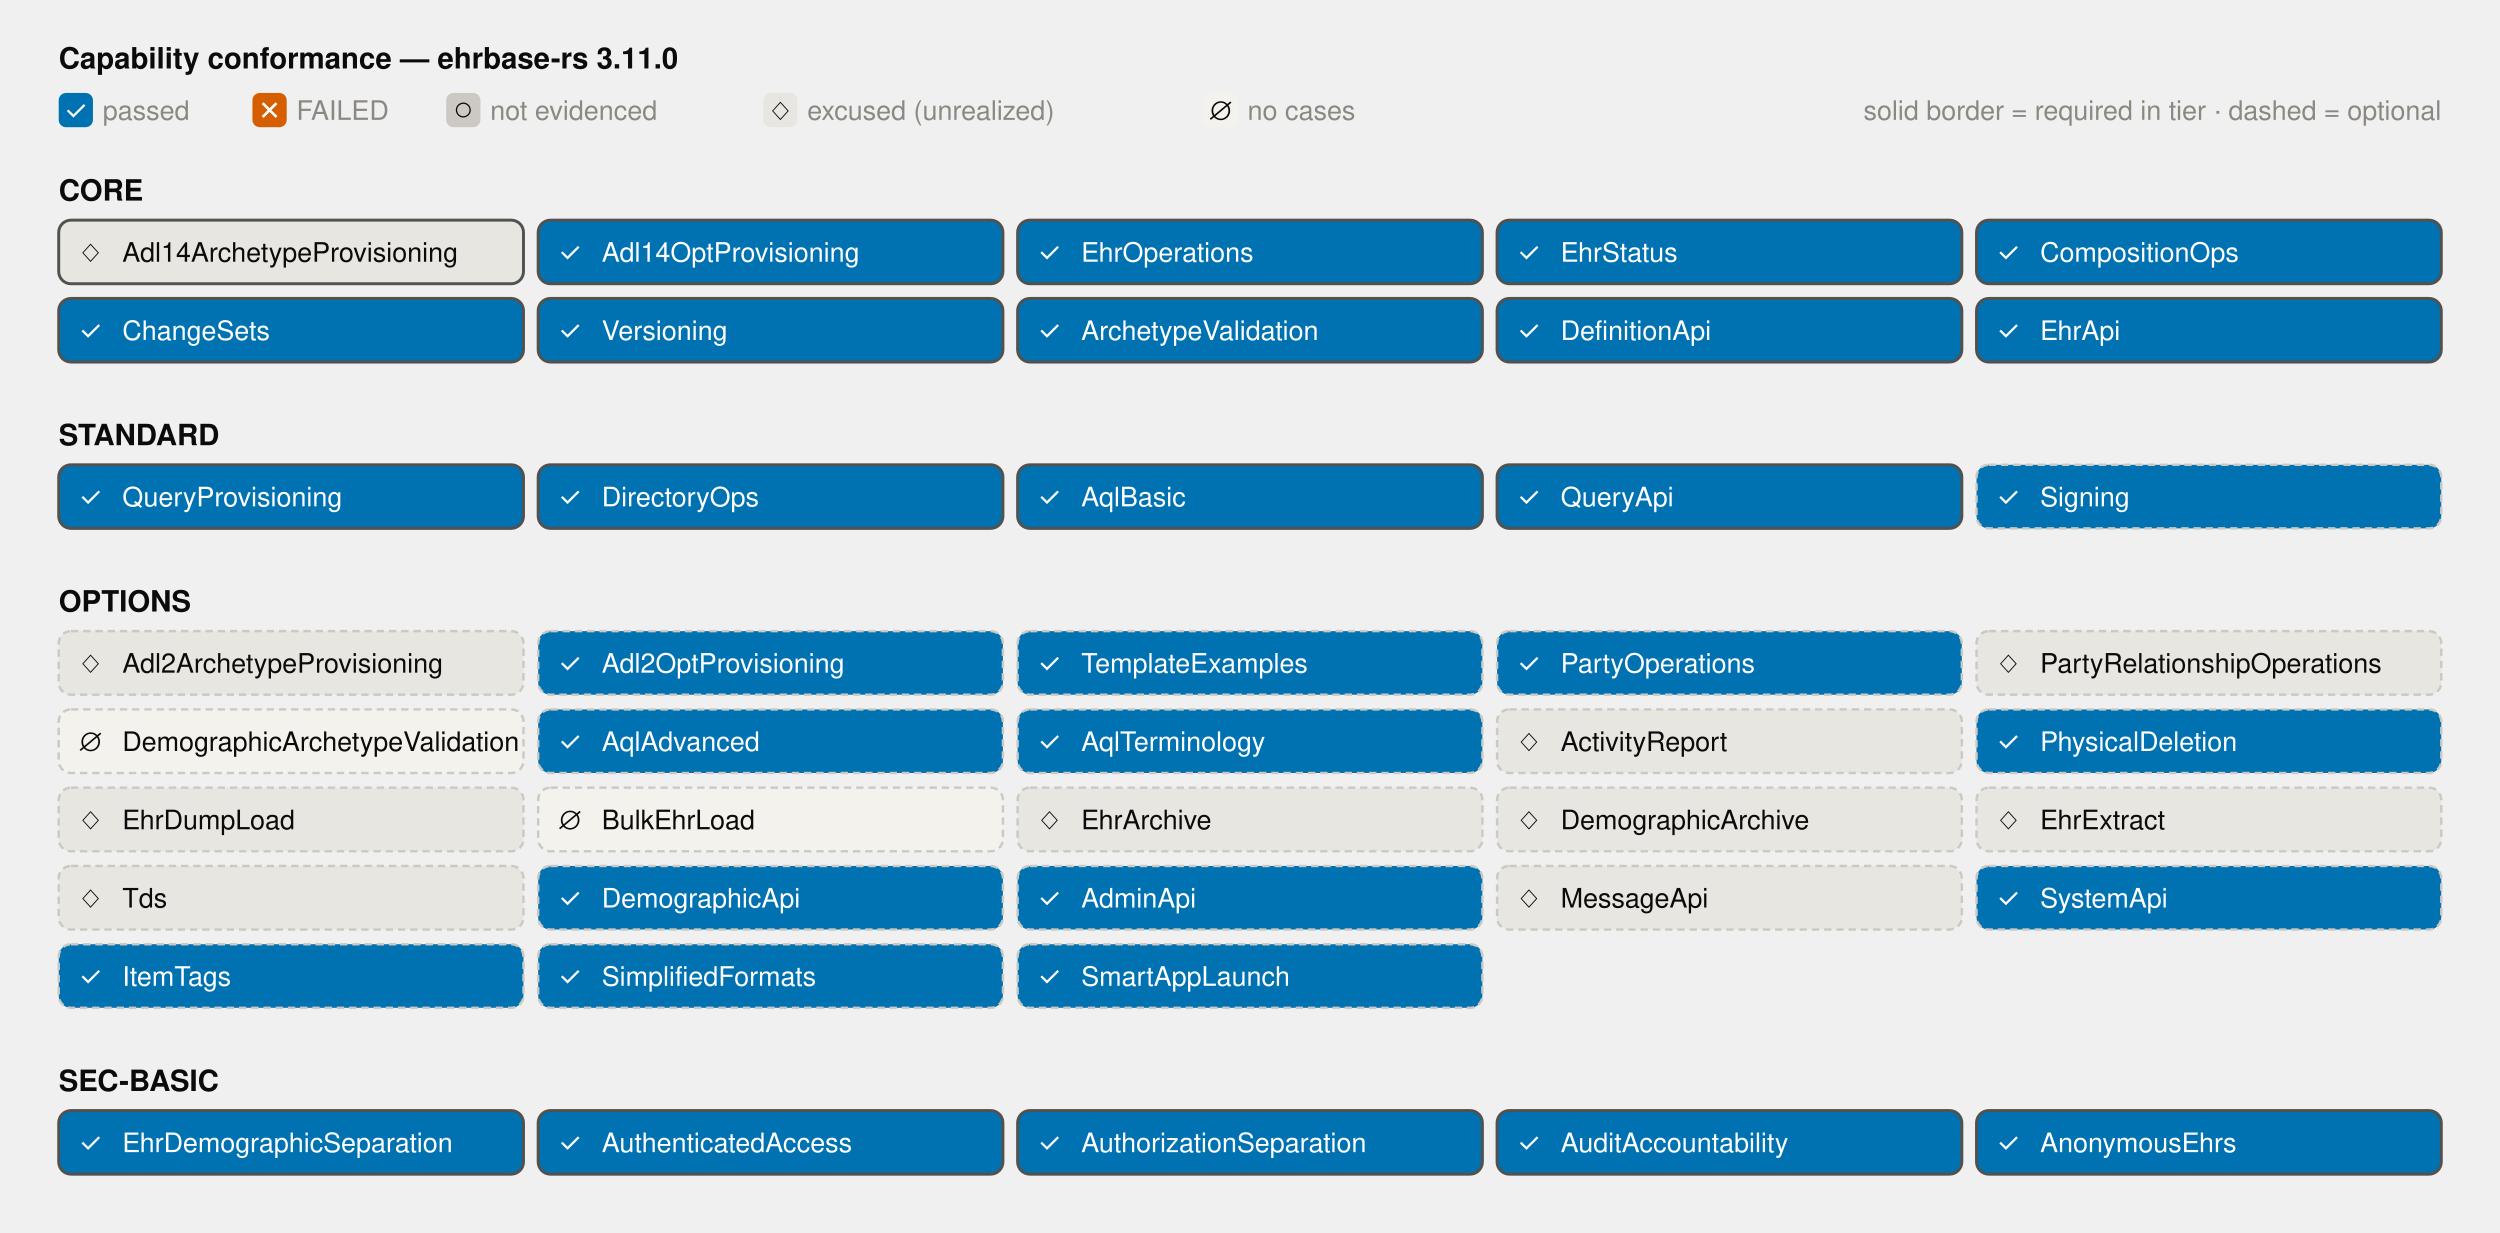
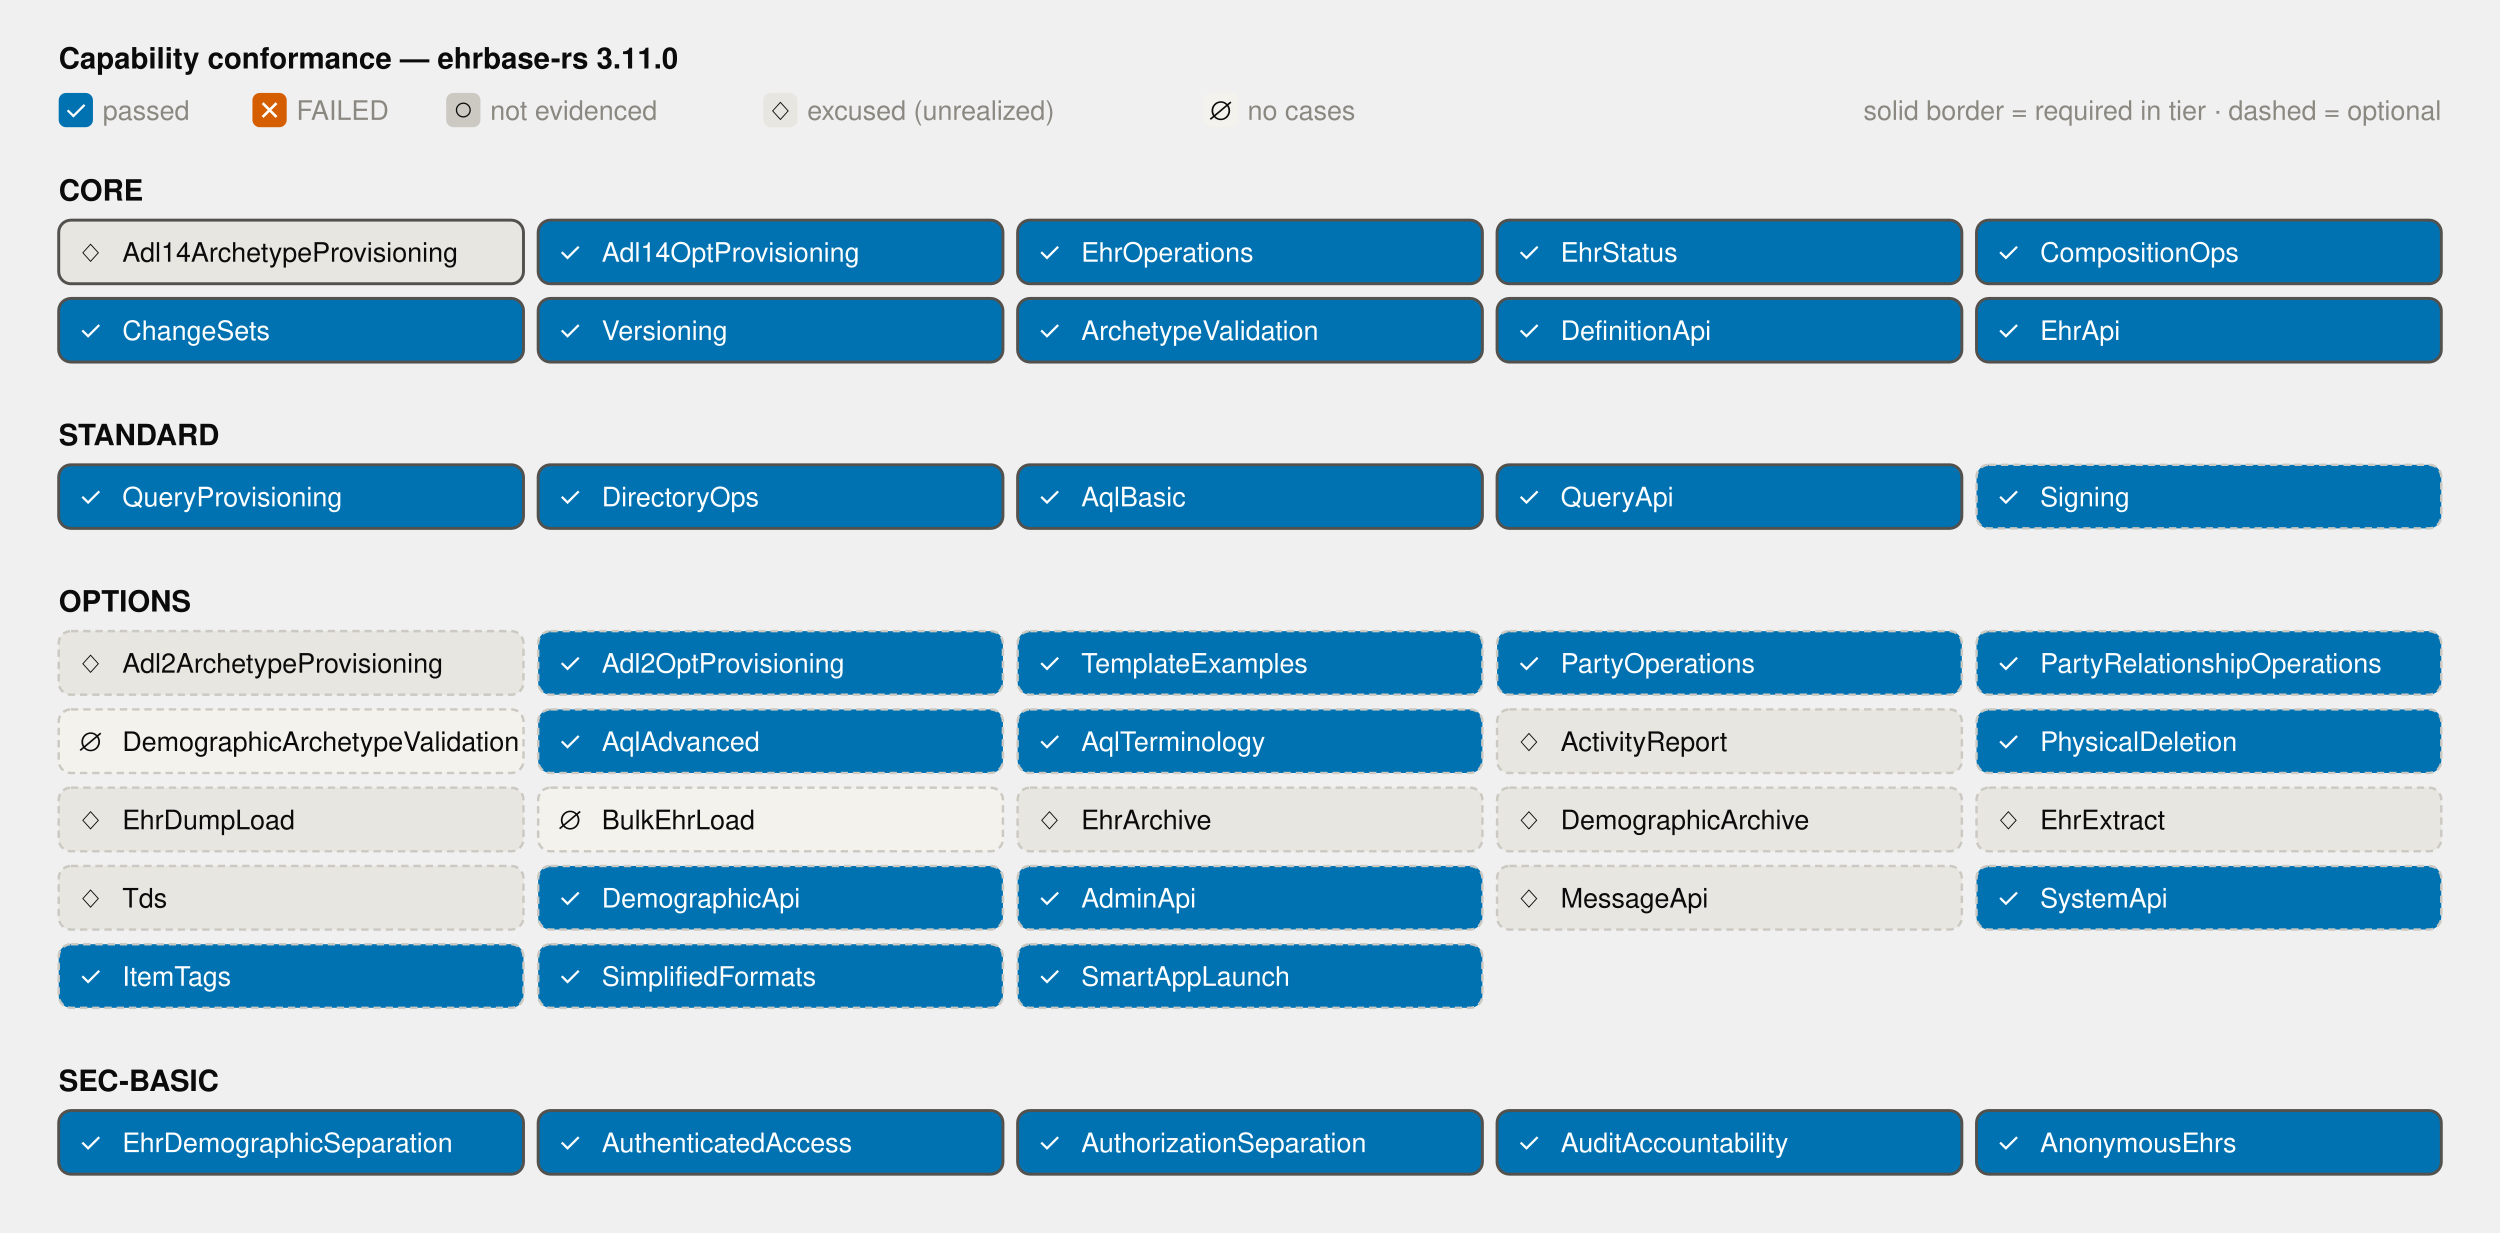
<svg xmlns="http://www.w3.org/2000/svg" viewBox="0 0 1022 504" width="1022" height="504" role="img">
  <style>
text { fill: #52514e; font: 12px -apple-system, 'Segoe UI', Helvetica, Arial, sans-serif; }
.title { fill: #0b0b0b; font-weight: 600; }
.muted { fill: #8a8880; font-size: 11px; }
.grid { stroke: #e4e2dd; stroke-width: 1; }
.cell-label { fill: #ffffff; font-size: 11px; }
.cell-label-dim { fill: #0b0b0b; font-size: 11px; }
.ev-passed { fill: #0072b2; }
.ev-failed { fill: #d55e00; }
.ev-inconclusive { fill: #e69f00; }
.ev-not-evidenced { fill: #cbc9c2; }
.ev-unrealized { fill: #e8e6e0; }
.ev-no-cases { fill: #f4f2ec; }
.cell-required { stroke: #52514e; stroke-width: 1.2; }
.cell-optional { stroke: #cbc9c2; stroke-width: 1; stroke-dasharray: 3 2; }
.bar-passed { fill: #0072b2; }
.bar-failed { fill: #d55e00; }
.bar-errored { fill: #e69f00; }
.bar-na { fill: #cbc9c2; }
.seg-label { fill: #ffffff; font-size: 10.5px; }
.seg-label-dim { fill: #0b0b0b; font-size: 10.5px; }
@media (prefers-color-scheme: dark) {
text { fill: #c3c2b7; }
.title { fill: #ffffff; }
.muted { fill: #8f8e85; }
.grid { stroke: #3a3a38; }
.cell-label { fill: #ffffff; }
.cell-label-dim { fill: #e8e6e0; }
.ev-passed { fill: #3987e5; }
.ev-failed { fill: #e5484d; }
.ev-inconclusive { fill: #f5a623; }
.ev-not-evidenced { fill: #4a4a47; }
.ev-unrealized { fill: #3a3a38; }
.ev-no-cases { fill: #2e2e2c; }
.cell-required { stroke: #c3c2b7; }
.cell-optional { stroke: #4a4a47; }
.bar-passed { fill: #3987e5; }
.bar-failed { fill: #e5484d; }
.bar-errored { fill: #d9a514; }
.bar-na { fill: #4a4a47; }
.seg-label-dim { fill: #e8e6e0; }
}
</style>
  <text x="24" y="28" class="title">Capability conformance — ehrbase-rs 3.11.0</text>
  <rect x="24" y="38" width="14" height="14" rx="3" class="ev-passed" />
  <text x="31" y="49" class="cell-label" text-anchor="middle" font-size="10">✓</text>
  <text x="42" y="49" class="muted">passed</text>
  <rect x="103.2" y="38" width="14" height="14" rx="3" class="ev-failed" />
  <text x="110.2" y="49" class="cell-label" text-anchor="middle" font-size="10">✕</text>
  <text x="121.2" y="49" class="muted">FAILED</text>
  <rect x="182.4" y="38" width="14" height="14" rx="3" class="ev-not-evidenced" />
  <text x="189.4" y="49" class="cell-label-dim" text-anchor="middle" font-size="10">○</text>
  <text x="200.4" y="49" class="muted">not evidenced</text>
  <rect x="312" y="38" width="14" height="14" rx="3" class="ev-unrealized" />
  <text x="319" y="49" class="cell-label-dim" text-anchor="middle" font-size="10">◇</text>
  <text x="330" y="49" class="muted">excused (unrealized)</text>
  <rect x="492" y="38" width="14" height="14" rx="3" class="ev-no-cases" />
  <text x="499" y="49" class="cell-label-dim" text-anchor="middle" font-size="10">∅</text>
  <text x="510" y="49" class="muted">no cases</text>
  <text x="998" y="49" class="muted" text-anchor="end">solid border = required in tier · dashed = optional</text>
  <text x="24" y="82" class="title" font-size="12">CORE</text>
  <rect x="24" y="90" width="190" height="26" rx="5" class="ev-unrealized cell-required" />
  <text x="37" y="107" class="cell-label-dim" text-anchor="middle">◇</text>
  <text x="50" y="107" class="cell-label-dim sm">Adl14ArchetypeProvisioning</text>
  <rect x="220" y="90" width="190" height="26" rx="5" class="ev-passed cell-required" />
  <text x="233" y="107" class="cell-label" text-anchor="middle">✓</text>
  <text x="246" y="107" class="cell-label">Adl14OptProvisioning</text>
  <rect x="416" y="90" width="190" height="26" rx="5" class="ev-passed cell-required" />
  <text x="429" y="107" class="cell-label" text-anchor="middle">✓</text>
  <text x="442" y="107" class="cell-label">EhrOperations</text>
  <rect x="612" y="90" width="190" height="26" rx="5" class="ev-passed cell-required" />
  <text x="625" y="107" class="cell-label" text-anchor="middle">✓</text>
  <text x="638" y="107" class="cell-label">EhrStatus</text>
  <rect x="808" y="90" width="190" height="26" rx="5" class="ev-passed cell-required" />
  <text x="821" y="107" class="cell-label" text-anchor="middle">✓</text>
  <text x="834" y="107" class="cell-label">CompositionOps</text>
  <rect x="24" y="122" width="190" height="26" rx="5" class="ev-passed cell-required" />
  <text x="37" y="139" class="cell-label" text-anchor="middle">✓</text>
  <text x="50" y="139" class="cell-label">ChangeSets</text>
  <rect x="220" y="122" width="190" height="26" rx="5" class="ev-passed cell-required" />
  <text x="233" y="139" class="cell-label" text-anchor="middle">✓</text>
  <text x="246" y="139" class="cell-label">Versioning</text>
  <rect x="416" y="122" width="190" height="26" rx="5" class="ev-passed cell-required" />
  <text x="429" y="139" class="cell-label" text-anchor="middle">✓</text>
  <text x="442" y="139" class="cell-label">ArchetypeValidation</text>
  <rect x="612" y="122" width="190" height="26" rx="5" class="ev-passed cell-required" />
  <text x="625" y="139" class="cell-label" text-anchor="middle">✓</text>
  <text x="638" y="139" class="cell-label">DefinitionApi</text>
  <rect x="808" y="122" width="190" height="26" rx="5" class="ev-passed cell-required" />
  <text x="821" y="139" class="cell-label" text-anchor="middle">✓</text>
  <text x="834" y="139" class="cell-label">EhrApi</text>
  <text x="24" y="182" class="title" font-size="12">STANDARD</text>
  <rect x="24" y="190" width="190" height="26" rx="5" class="ev-passed cell-required" />
  <text x="37" y="207" class="cell-label" text-anchor="middle">✓</text>
  <text x="50" y="207" class="cell-label">QueryProvisioning</text>
  <rect x="220" y="190" width="190" height="26" rx="5" class="ev-passed cell-required" />
  <text x="233" y="207" class="cell-label" text-anchor="middle">✓</text>
  <text x="246" y="207" class="cell-label">DirectoryOps</text>
  <rect x="416" y="190" width="190" height="26" rx="5" class="ev-passed cell-required" />
  <text x="429" y="207" class="cell-label" text-anchor="middle">✓</text>
  <text x="442" y="207" class="cell-label">AqlBasic</text>
  <rect x="612" y="190" width="190" height="26" rx="5" class="ev-passed cell-required" />
  <text x="625" y="207" class="cell-label" text-anchor="middle">✓</text>
  <text x="638" y="207" class="cell-label">QueryApi</text>
  <rect x="808" y="190" width="190" height="26" rx="5" class="ev-passed cell-optional" />
  <text x="821" y="207" class="cell-label" text-anchor="middle">✓</text>
  <text x="834" y="207" class="cell-label">Signing</text>
  <text x="24" y="250" class="title" font-size="12">OPTIONS</text>
  <rect x="24" y="258" width="190" height="26" rx="5" class="ev-unrealized cell-optional" />
  <text x="37" y="275" class="cell-label-dim" text-anchor="middle">◇</text>
  <text x="50" y="275" class="cell-label-dim sm">Adl2ArchetypeProvisioning</text>
  <rect x="220" y="258" width="190" height="26" rx="5" class="ev-passed cell-optional" />
  <text x="233" y="275" class="cell-label" text-anchor="middle">✓</text>
  <text x="246" y="275" class="cell-label">Adl2OptProvisioning</text>
  <rect x="416" y="258" width="190" height="26" rx="5" class="ev-passed cell-optional" />
  <text x="429" y="275" class="cell-label" text-anchor="middle">✓</text>
  <text x="442" y="275" class="cell-label">TemplateExamples</text>
  <rect x="612" y="258" width="190" height="26" rx="5" class="ev-passed cell-optional" />
  <text x="625" y="275" class="cell-label" text-anchor="middle">✓</text>
  <text x="638" y="275" class="cell-label">PartyOperations</text>
-   <rect x="808" y="258" width="190" height="26" rx="5" class="ev-unrealized cell-optional" />
-   <text x="821" y="275" class="cell-label-dim" text-anchor="middle">◇</text>
-   <text x="834" y="275" class="cell-label-dim sm">PartyRelationshipOperations</text>
+   <rect x="808" y="258" width="190" height="26" rx="5" class="ev-passed cell-optional" />
+   <text x="821" y="275" class="cell-label" text-anchor="middle">✓</text>
+   <text x="834" y="275" class="cell-label sm">PartyRelationshipOperations</text>
  <rect x="24" y="290" width="190" height="26" rx="5" class="ev-no-cases cell-optional" />
  <text x="37" y="307" class="cell-label-dim" text-anchor="middle">∅</text>
  <text x="50" y="307" class="cell-label-dim sm">DemographicArchetypeValidation</text>
  <rect x="220" y="290" width="190" height="26" rx="5" class="ev-passed cell-optional" />
  <text x="233" y="307" class="cell-label" text-anchor="middle">✓</text>
  <text x="246" y="307" class="cell-label">AqlAdvanced</text>
  <rect x="416" y="290" width="190" height="26" rx="5" class="ev-passed cell-optional" />
  <text x="429" y="307" class="cell-label" text-anchor="middle">✓</text>
  <text x="442" y="307" class="cell-label">AqlTerminology</text>
  <rect x="612" y="290" width="190" height="26" rx="5" class="ev-unrealized cell-optional" />
  <text x="625" y="307" class="cell-label-dim" text-anchor="middle">◇</text>
  <text x="638" y="307" class="cell-label-dim">ActivityReport</text>
  <rect x="808" y="290" width="190" height="26" rx="5" class="ev-passed cell-optional" />
  <text x="821" y="307" class="cell-label" text-anchor="middle">✓</text>
  <text x="834" y="307" class="cell-label">PhysicalDeletion</text>
  <rect x="24" y="322" width="190" height="26" rx="5" class="ev-unrealized cell-optional" />
  <text x="37" y="339" class="cell-label-dim" text-anchor="middle">◇</text>
  <text x="50" y="339" class="cell-label-dim">EhrDumpLoad</text>
  <rect x="220" y="322" width="190" height="26" rx="5" class="ev-no-cases cell-optional" />
  <text x="233" y="339" class="cell-label-dim" text-anchor="middle">∅</text>
  <text x="246" y="339" class="cell-label-dim">BulkEhrLoad</text>
  <rect x="416" y="322" width="190" height="26" rx="5" class="ev-unrealized cell-optional" />
  <text x="429" y="339" class="cell-label-dim" text-anchor="middle">◇</text>
  <text x="442" y="339" class="cell-label-dim">EhrArchive</text>
  <rect x="612" y="322" width="190" height="26" rx="5" class="ev-unrealized cell-optional" />
  <text x="625" y="339" class="cell-label-dim" text-anchor="middle">◇</text>
  <text x="638" y="339" class="cell-label-dim">DemographicArchive</text>
  <rect x="808" y="322" width="190" height="26" rx="5" class="ev-unrealized cell-optional" />
  <text x="821" y="339" class="cell-label-dim" text-anchor="middle">◇</text>
  <text x="834" y="339" class="cell-label-dim">EhrExtract</text>
  <rect x="24" y="354" width="190" height="26" rx="5" class="ev-unrealized cell-optional" />
  <text x="37" y="371" class="cell-label-dim" text-anchor="middle">◇</text>
  <text x="50" y="371" class="cell-label-dim">Tds</text>
  <rect x="220" y="354" width="190" height="26" rx="5" class="ev-passed cell-optional" />
  <text x="233" y="371" class="cell-label" text-anchor="middle">✓</text>
  <text x="246" y="371" class="cell-label">DemographicApi</text>
  <rect x="416" y="354" width="190" height="26" rx="5" class="ev-passed cell-optional" />
  <text x="429" y="371" class="cell-label" text-anchor="middle">✓</text>
  <text x="442" y="371" class="cell-label">AdminApi</text>
  <rect x="612" y="354" width="190" height="26" rx="5" class="ev-unrealized cell-optional" />
  <text x="625" y="371" class="cell-label-dim" text-anchor="middle">◇</text>
  <text x="638" y="371" class="cell-label-dim">MessageApi</text>
  <rect x="808" y="354" width="190" height="26" rx="5" class="ev-passed cell-optional" />
  <text x="821" y="371" class="cell-label" text-anchor="middle">✓</text>
  <text x="834" y="371" class="cell-label">SystemApi</text>
  <rect x="24" y="386" width="190" height="26" rx="5" class="ev-passed cell-optional" />
  <text x="37" y="403" class="cell-label" text-anchor="middle">✓</text>
  <text x="50" y="403" class="cell-label">ItemTags</text>
  <rect x="220" y="386" width="190" height="26" rx="5" class="ev-passed cell-optional" />
  <text x="233" y="403" class="cell-label" text-anchor="middle">✓</text>
  <text x="246" y="403" class="cell-label">SimplifiedFormats</text>
  <rect x="416" y="386" width="190" height="26" rx="5" class="ev-passed cell-optional" />
  <text x="429" y="403" class="cell-label" text-anchor="middle">✓</text>
  <text x="442" y="403" class="cell-label">SmartAppLaunch</text>
  <text x="24" y="446" class="title" font-size="12">SEC-BASIC</text>
  <rect x="24" y="454" width="190" height="26" rx="5" class="ev-passed cell-required" />
  <text x="37" y="471" class="cell-label" text-anchor="middle">✓</text>
  <text x="50" y="471" class="cell-label">EhrDemographicSeparation</text>
  <rect x="220" y="454" width="190" height="26" rx="5" class="ev-passed cell-required" />
  <text x="233" y="471" class="cell-label" text-anchor="middle">✓</text>
  <text x="246" y="471" class="cell-label">AuthenticatedAccess</text>
  <rect x="416" y="454" width="190" height="26" rx="5" class="ev-passed cell-required" />
  <text x="429" y="471" class="cell-label" text-anchor="middle">✓</text>
  <text x="442" y="471" class="cell-label">AuthorizationSeparation</text>
  <rect x="612" y="454" width="190" height="26" rx="5" class="ev-passed cell-required" />
  <text x="625" y="471" class="cell-label" text-anchor="middle">✓</text>
  <text x="638" y="471" class="cell-label">AuditAccountability</text>
  <rect x="808" y="454" width="190" height="26" rx="5" class="ev-passed cell-required" />
  <text x="821" y="471" class="cell-label" text-anchor="middle">✓</text>
  <text x="834" y="471" class="cell-label">AnonymousEhrs</text>
</svg>
